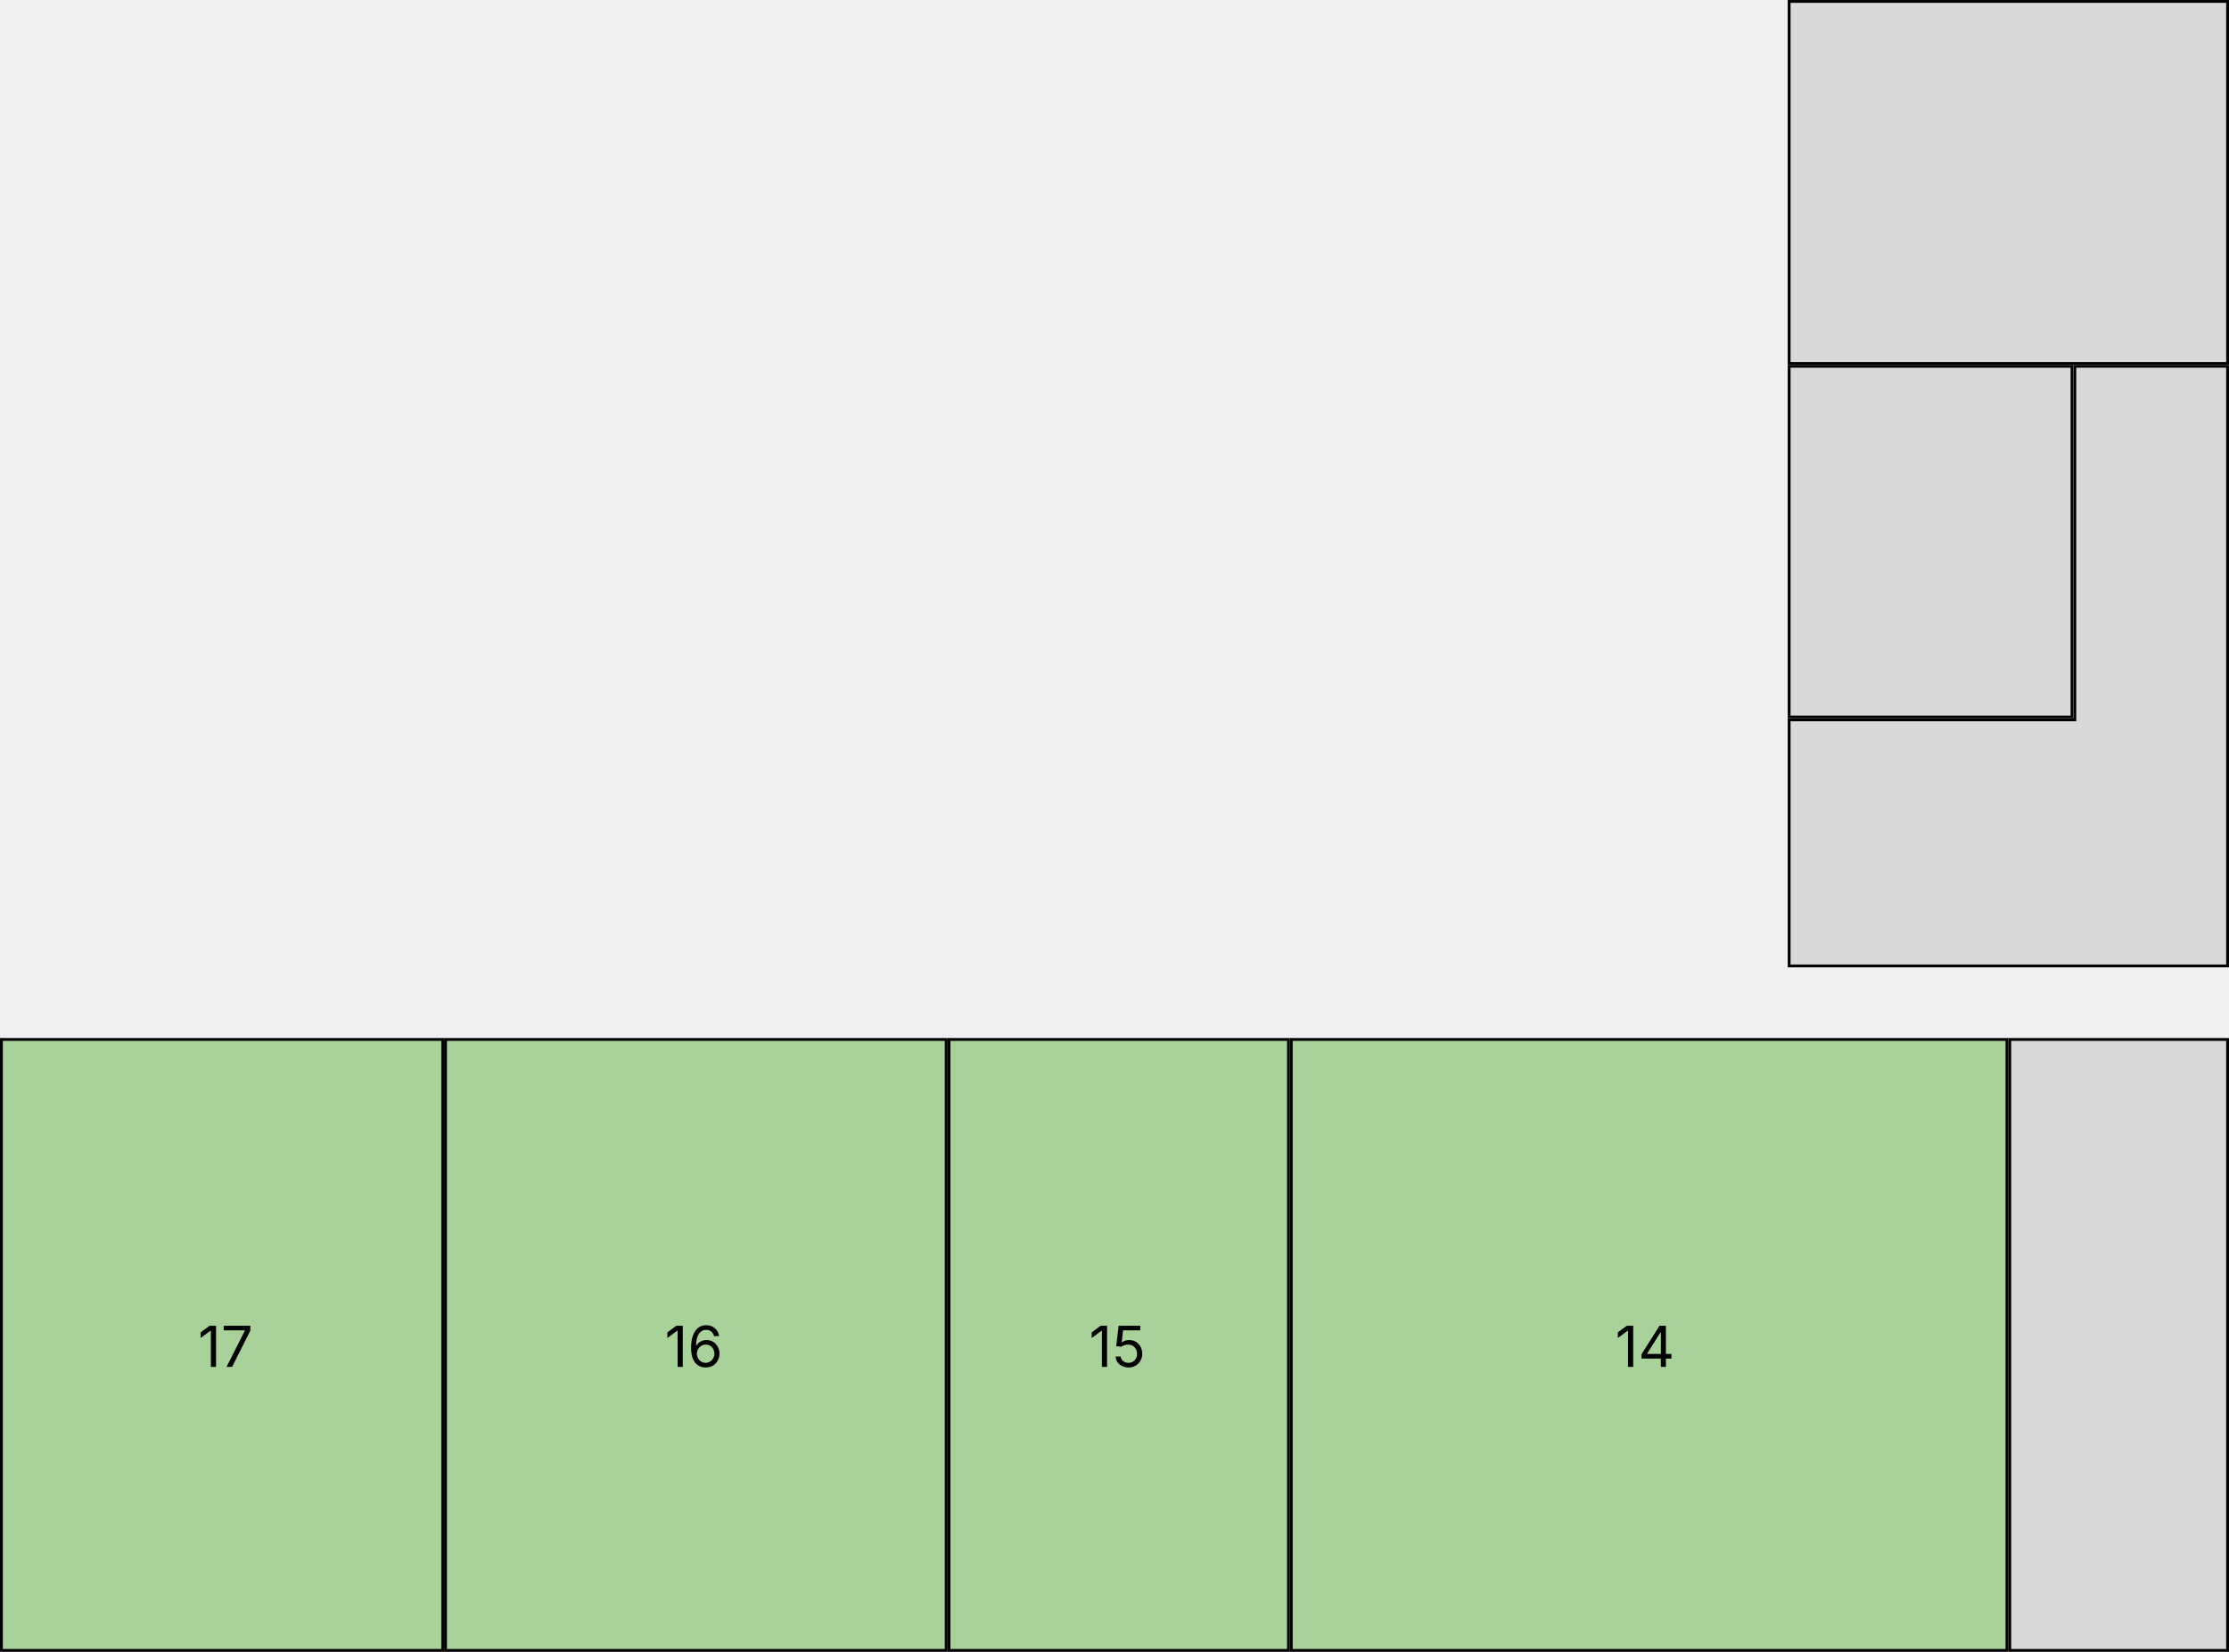
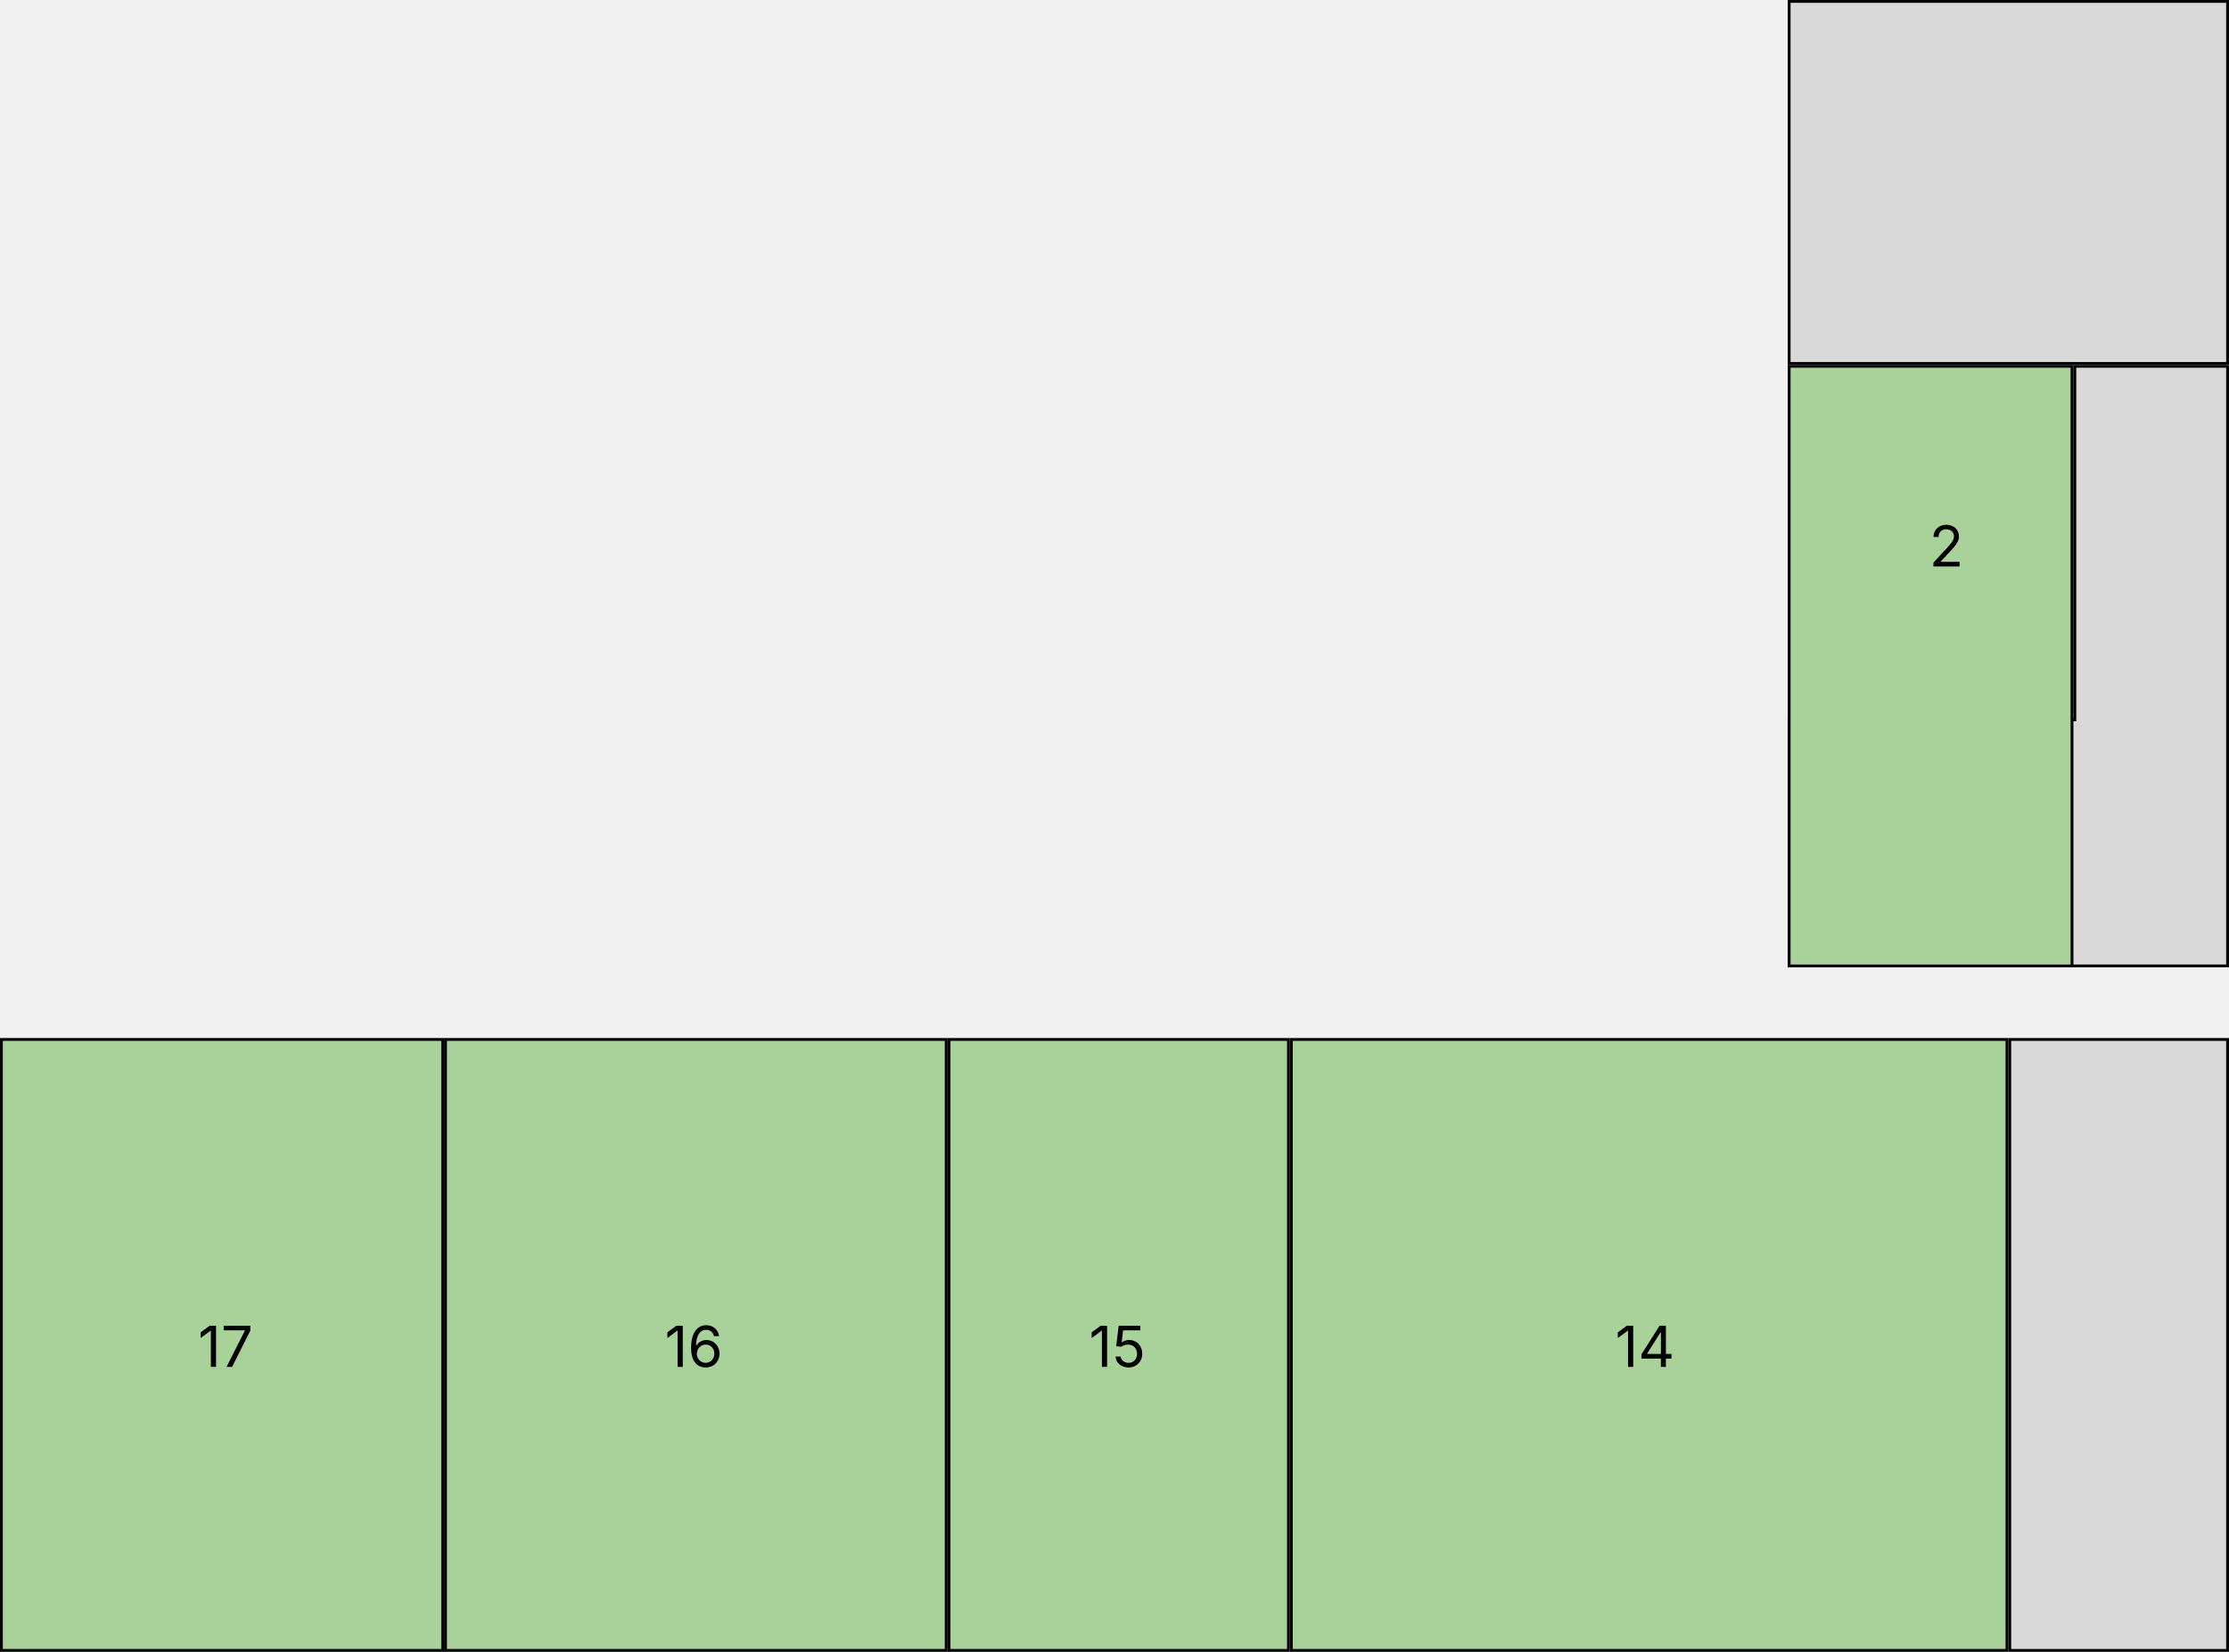
<svg xmlns="http://www.w3.org/2000/svg" width="788" height="584" viewBox="0 0 788 584" fill="none">
  <g id="building-19-1_floor-1">
    <rect id="corridor" x="632.5" y="0.5" width="155" height="128" fill="#D9D9D9" stroke="black" />
-     <rect id="corridor_2" x="632.5" y="129.5" width="100" height="124" fill="#D9D9D9" stroke="black" />
    <g id="corridor_3">
      <mask id="path-3-inside-1_10_421" fill="white">
        <path fill-rule="evenodd" clip-rule="evenodd" d="M788 129H733V254H632V342H788V254V129Z" />
      </mask>
      <path fill-rule="evenodd" clip-rule="evenodd" d="M788 129H733V254H632V342H788V254V129Z" fill="#D9D9D9" />
      <path d="M733 129V128H732V129H733ZM788 129H789V128H788V129ZM733 254V255H734V254H733ZM632 254V253H631V254H632ZM632 342H631V343H632V342ZM788 342V343H789V342H788ZM733 130H788V128H733V130ZM734 254V129H732V254H734ZM632 255H733V253H632V255ZM633 342V254H631V342H633ZM788 341H632V343H788V341ZM787 254V342H789V254H787ZM787 129V254H789V129H787Z" fill="black" mask="url(#path-3-inside-1_10_421)" />
+     </g>
+     <g id="room-2">
+       <rect x="632.5" y="129.5" width="100" height="212" fill="#A8D299" stroke="black" />
+       <text id="2" fill="black" xml:space="preserve" style="white-space: pre" font-family="Inter" font-size="20" letter-spacing="0em">
+         <tspan x="682" y="200.273">2</tspan>
+       </text>
    </g>
    <g id="room-17">
      <rect id="room-17_2" x="0.5" y="367.5" width="156" height="216" fill="#A8D299" stroke="black" />
      <text id="17" fill="black" xml:space="preserve" style="white-space: pre" font-family="Inter" font-size="20" letter-spacing="0em">
        <tspan x="70" y="483.273">17</tspan>
      </text>
    </g>
    <g id="room-16">
      <rect id="room-16_2" x="157.5" y="367.5" width="177" height="216" fill="#A8D299" stroke="black" />
      <text id="16" fill="black" xml:space="preserve" style="white-space: pre" font-family="Inter" font-size="20" letter-spacing="0em">
        <tspan x="235" y="483.273">16</tspan>
      </text>
    </g>
    <g id="room-15">
      <rect id="room-15_2" x="335.5" y="367.5" width="120" height="216" fill="#A8D299" stroke="black" />
      <text id="15" fill="black" xml:space="preserve" style="white-space: pre" font-family="Inter" font-size="20" letter-spacing="0em">
        <tspan x="385" y="483.273">15</tspan>
      </text>
    </g>
    <g id="room-14">
      <rect id="room-14_2" x="456.5" y="367.5" width="253" height="216" fill="#A8D299" stroke="black" />
      <text id="14" fill="black" xml:space="preserve" style="white-space: pre" font-family="Inter" font-size="20" letter-spacing="0em">
        <tspan x="571" y="483.273">14</tspan>
      </text>
    </g>
    <rect id="corridor_4" x="710.5" y="367.5" width="77" height="216" fill="#D9D9D9" stroke="black" />
  </g>
</svg>
